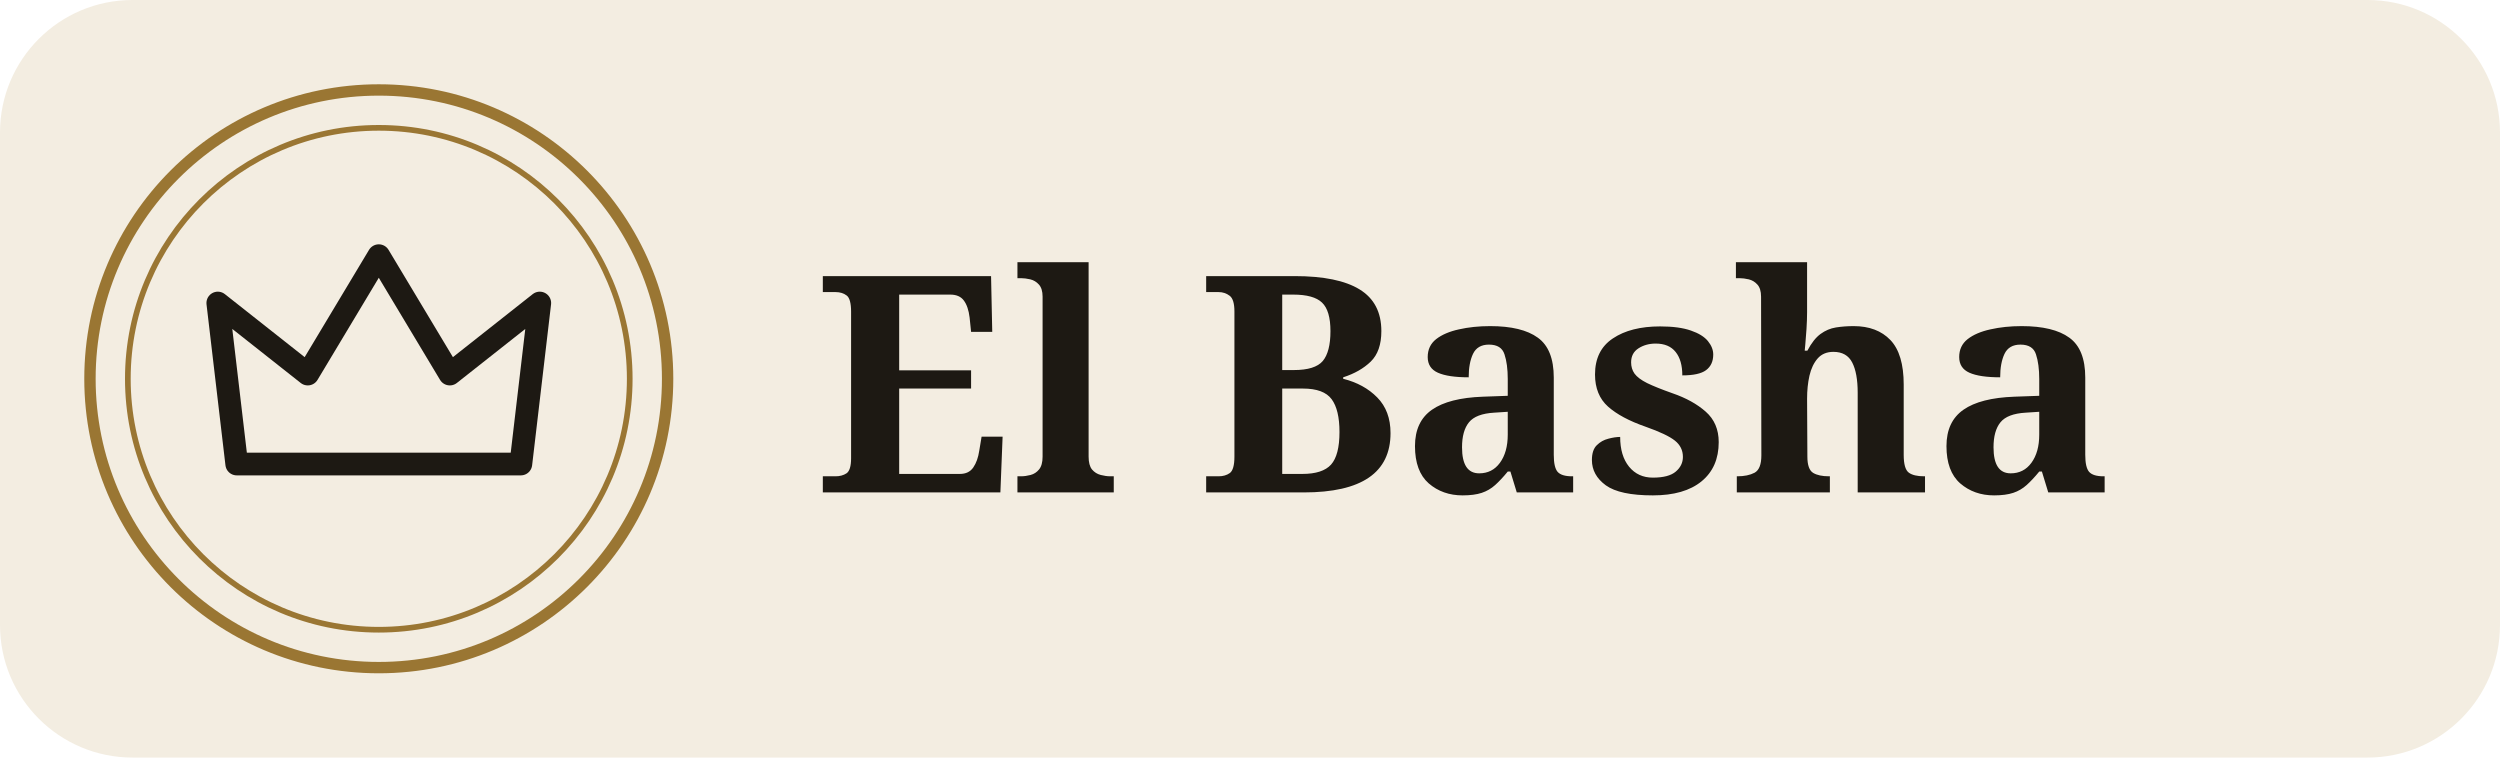
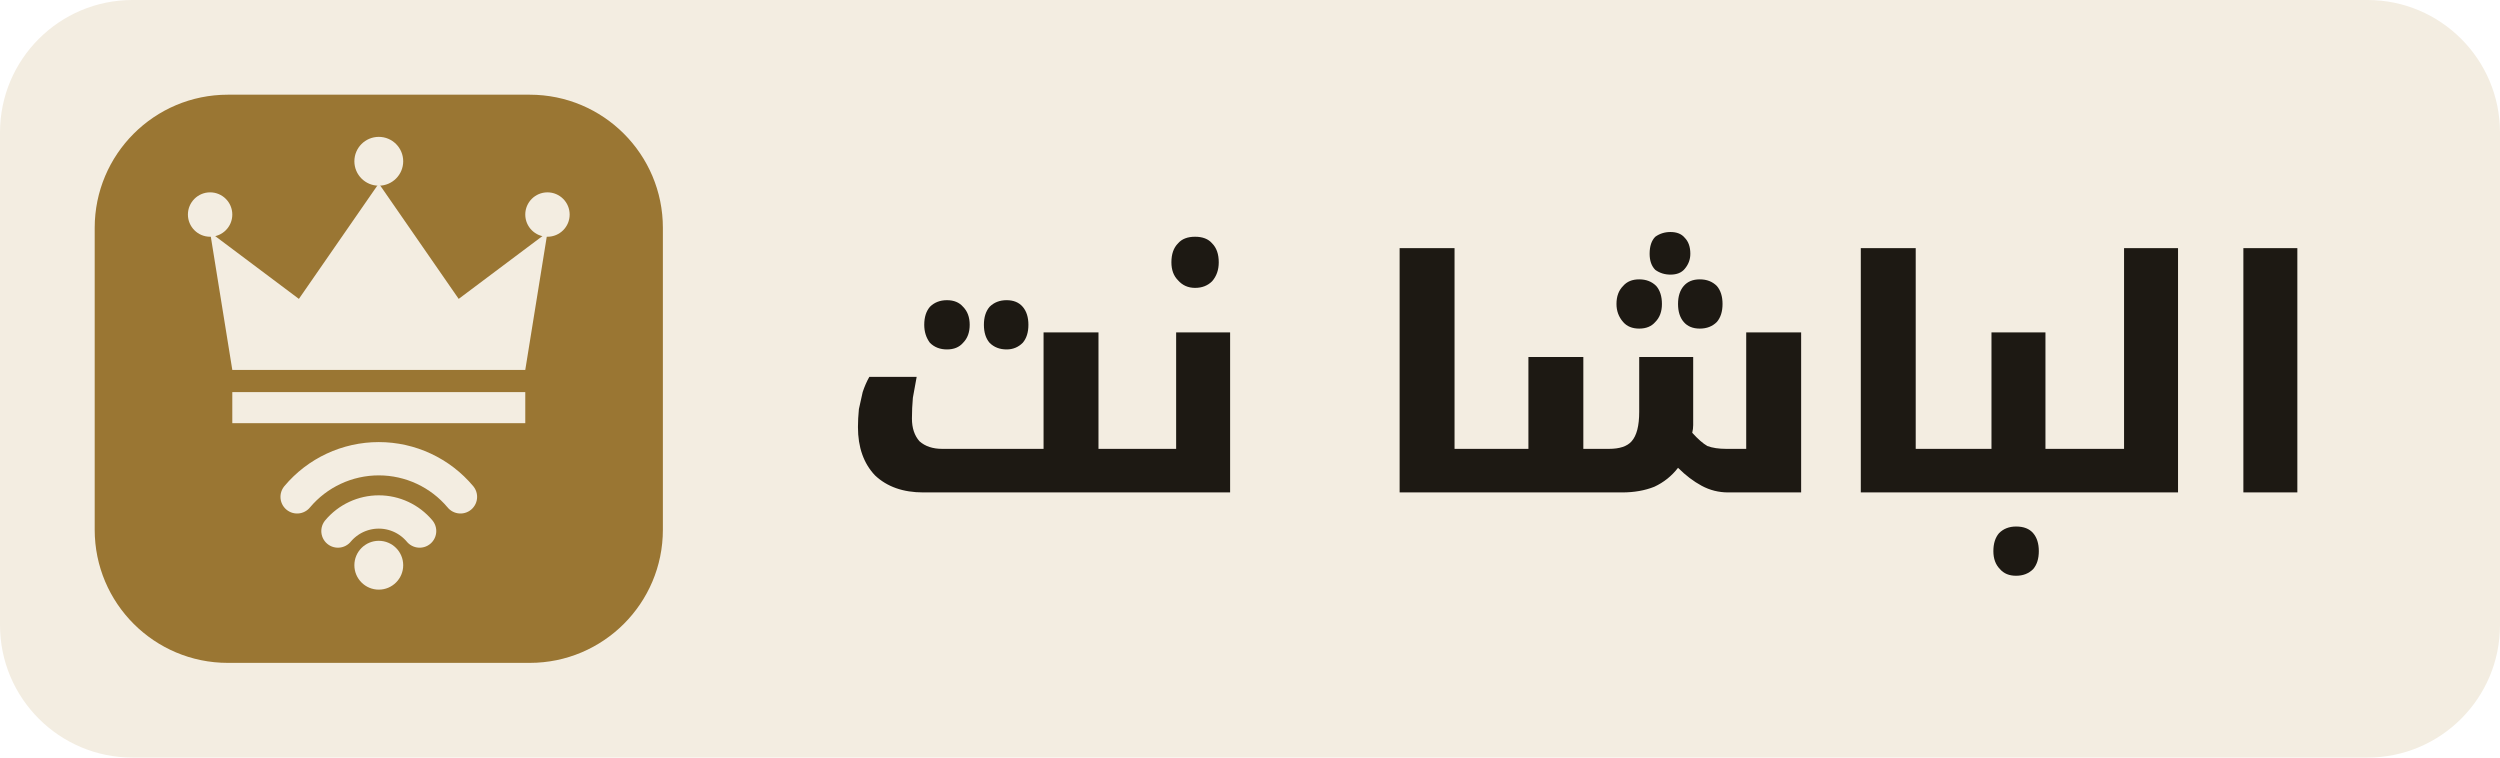
<svg xmlns="http://www.w3.org/2000/svg" viewBox="0 0 264 80" role="img" aria-label="الباشا نت - El Basha Net">
  <rect width="264" height="80" rx="14" fill="#f3ede1" />
-   <g transform="translate(8 8)">
-     <circle cx="32" cy="32" r="30.5" fill="none" stroke="#9a7633" stroke-width="1.2" />
-     <circle cx="32" cy="32" r="26.5" fill="none" stroke="#9a7633" stroke-width=".6" />
-     <path d="M17 41l-2-17 9.5 7.5L32 19l7.5 12.5L49 24l-2 17z" fill="none" stroke="#1d1913" stroke-width="2.4" stroke-linejoin="round" />
+   <g transform="translate(10 10) scale(.46875)">
+     <rect width="128" height="128" rx="30" fill="#9a7633" />
+     <path d="M31 62L26 31 46 46 64 20 82 46 102 31 97 62Z" fill="#f3ede1" />
+     <path d="M31 67H97V74H31Z" fill="#f3ede1" />
+     <g fill="#f3ede1">
+       <circle cx="26" cy="27" r="5" />
+       <circle cx="64" cy="15" r="5.5" />
+       <circle cx="102" cy="27" r="5" />
+       <circle cx="64" cy="106" r="5.5" />
+     </g>
+     <path d="M45.6 90.6A24 24 0 0 1 82.4 90.6M54.8 98.3A12 12 0 0 1 73.2 98.3" fill="none" stroke="#f3ede1" stroke-width="7.5" stroke-linecap="round" />
  </g>
-   <text x="86" y="52" font-family="Georgia,serif" font-size="32" font-weight="800" fill="#1d1913">El Basha</text>
+   <path d="M100 36.9Q98.9 36.9 98.2 36.2Q97.6 35.4 97.6 34.3Q97.6 33.1 98.2 32.4Q98.9 31.7 100 31.7Q101.1 31.7 101.7 32.4Q102.4 33.1 102.4 34.3Q102.4 35.5 101.7 36.2Q101.1 36.9 100 36.9ZM106.3 36.9Q105.2 36.9 104.5 36.2Q103.9 35.5 103.9 34.3Q103.9 33.1 104.5 32.4Q105.2 31.7 106.3 31.7Q107.4 31.7 108 32.4Q108.6 33.1 108.6 34.3Q108.6 35.5 108 36.2Q107.3 36.9 106.3 36.9ZM97.5 52Q94.3 52 92.4 50.2Q90.6 48.3 90.6 45.1Q90.6 44.2 90.7 43.2Q90.9 42.3 91.1 41.4Q91.4 40.5 91.8 39.8H96.8Q96.6 40.9 96.4 42Q96.3 43.1 96.3 44.2Q96.3 45.7 97.1 46.6Q98 47.4 99.5 47.4H110.2V35.1H116V47.4H120.4Q120.5 47.4 120.5 47.6V51.8Q120.5 52 120.4 52ZM126.2 30.4Q125.1 30.4 124.4 29.6Q123.7 28.9 123.7 27.7Q123.7 26.4 124.4 25.7Q125 25 126.2 25Q127.4 25 128 25.7Q128.7 26.4 128.7 27.7Q128.7 28.9 128 29.7Q127.3 30.4 126.2 30.4ZM120 52Q119.9 52 119.9 51.8V47.6Q119.9 47.4 120 47.4H124.2V35.1H129.9V52ZM157.7 47.4Q157.9 47.4 157.9 47.6V51.8Q157.9 52 157.7 52H147.8V26.2H153.6V47.4ZM176.4 29Q175.5 29 174.8 28.5Q174.2 27.9 174.2 26.8Q174.2 25.6 174.8 25Q175.5 24.5 176.4 24.5Q177.4 24.5 177.9 25.1Q178.5 25.7 178.5 26.8Q178.5 27.7 177.9 28.4Q177.4 29 176.4 29ZM173.1 34.7Q172 34.7 171.4 34Q170.7 33.2 170.7 32.1Q170.7 30.9 171.4 30.2Q172 29.5 173.1 29.5Q174.2 29.5 174.9 30.2Q175.5 30.9 175.5 32.1Q175.5 33.3 174.8 34Q174.2 34.7 173.1 34.7ZM179.5 34.7Q178.4 34.7 177.8 34Q177.2 33.3 177.2 32.1Q177.2 30.9 177.8 30.2Q178.4 29.5 179.5 29.5Q180.6 29.5 181.3 30.2Q181.9 30.9 181.9 32.1Q181.9 33.3 181.3 34Q180.6 34.7 179.5 34.7ZM182.5 52Q181 52 179.7 51.3Q178.4 50.6 177.2 49.4Q176.2 50.7 174.7 51.4Q173.2 52 171.3 52H157.4Q157.2 52 157.2 51.8V47.6Q157.2 47.4 157.4 47.4H161.4V37.7H167.2V47.4H169.9Q171.6 47.4 172.3 46.6Q173.1 45.7 173.1 43.5V37.7H178.8V44Q178.8 44.4 178.8 44.9Q178.8 45.3 178.7 45.7Q179.6 46.7 180.3 47.1Q181.1 47.4 182.3 47.4H184.4V35.1H190.2V52ZM206.5 47.4Q206.6 47.4 206.6 47.6V51.8Q206.6 52 206.4 52H196.5V26.2H202.3V47.4ZM212.9 60.8Q211.8 60.8 211.2 60.1Q210.5 59.4 210.5 58.2Q210.5 57 211.1 56.3Q211.8 55.6 212.9 55.6Q214.1 55.6 214.7 56.3Q215.3 57 215.3 58.2Q215.3 59.4 214.7 60.1Q214 60.8 212.9 60.8ZM206.1 52Q205.9 52 205.9 51.8V47.6Q205.9 47.4 206.1 47.4H210.3V35.1H216V47.4H220.4Q220.6 47.4 220.6 47.6V51.8Q220.6 52 220.4 52ZM220.1 52Q220 52 220 51.8V47.6Q220 47.4 220.1 47.4H224.3V26.2H230V52ZM236.9 26.2H242.6V52H236.9Z" fill="#1d1913" />
</svg>
